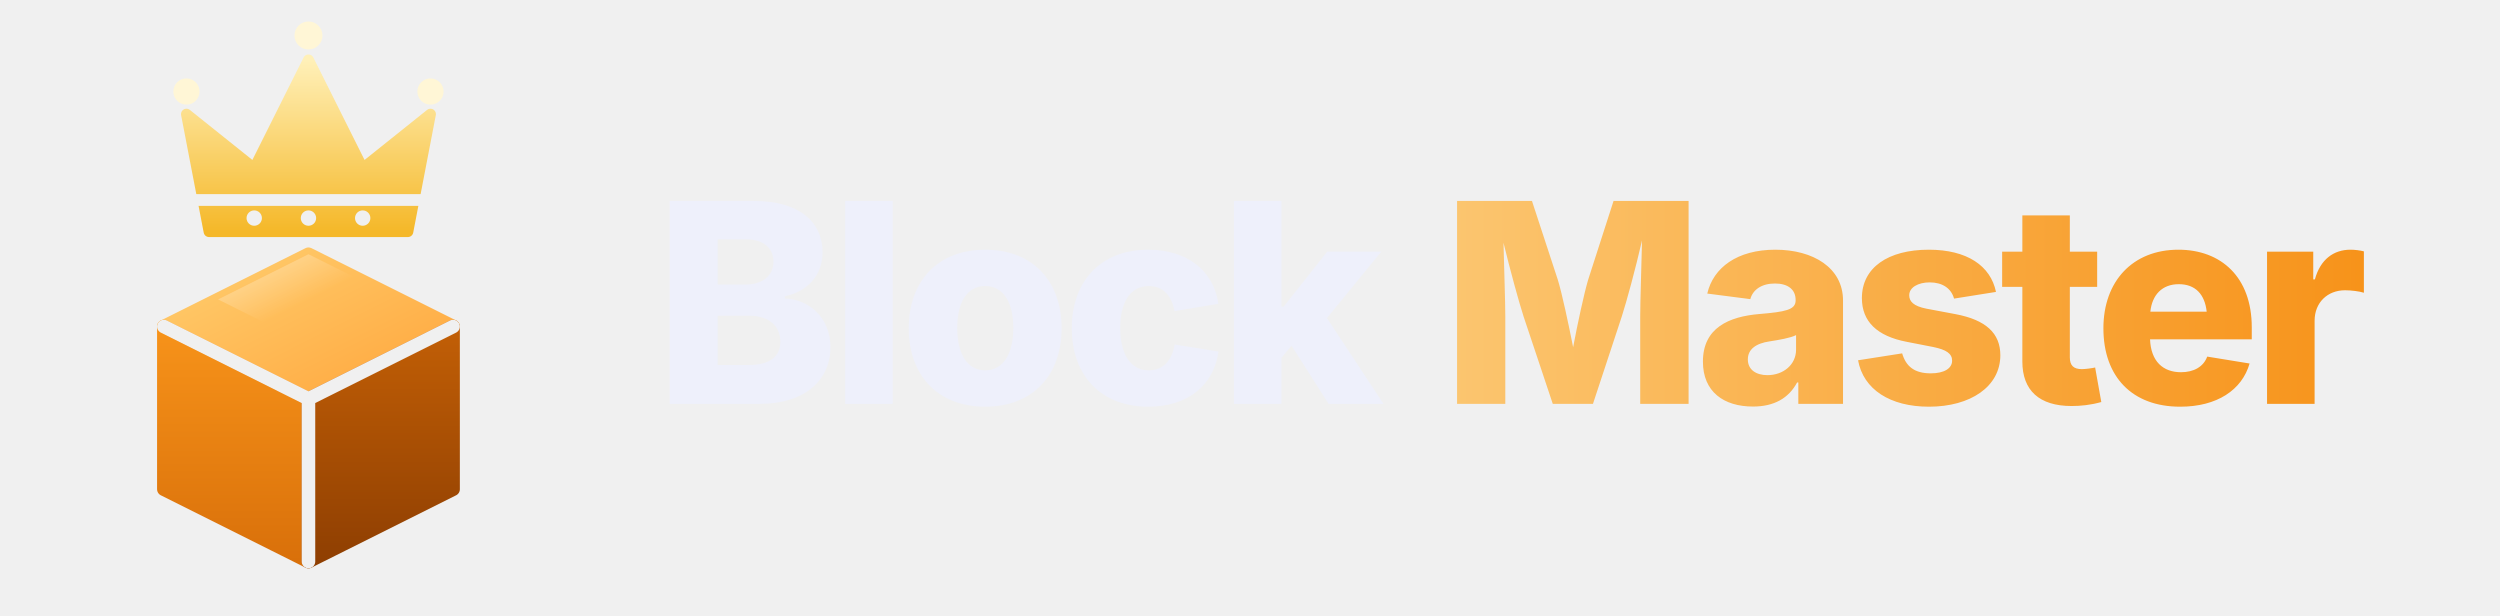
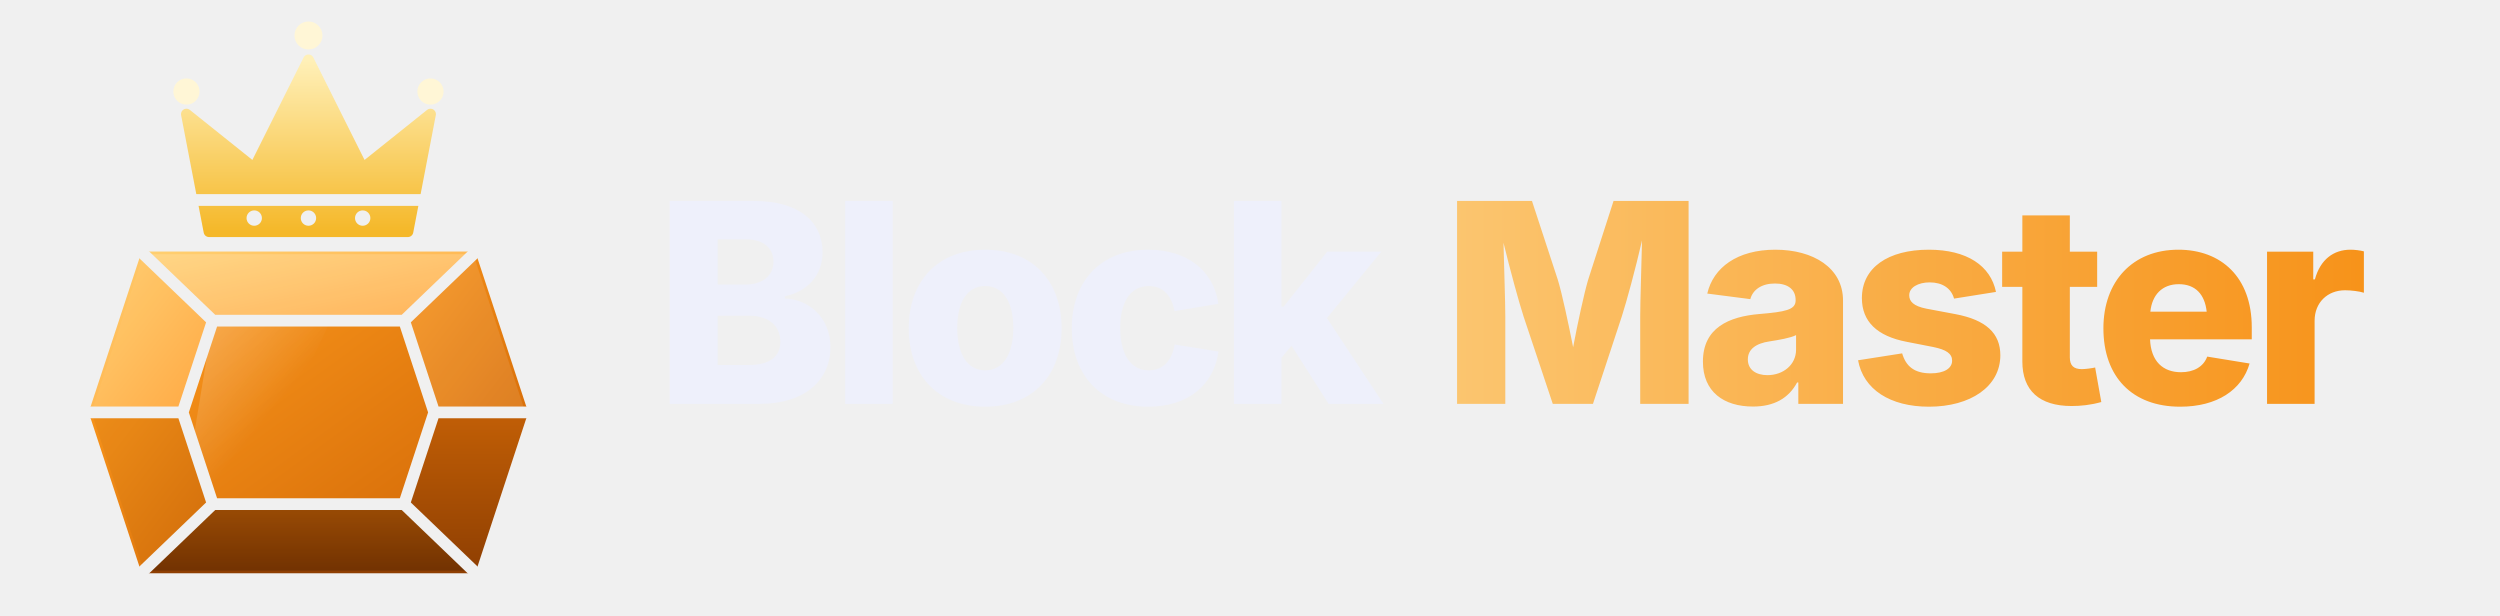
<svg xmlns="http://www.w3.org/2000/svg" viewBox="0 0 520 128" width="520" height="128" role="img" aria-label="Block Master">
  <defs>
    <linearGradient id="wm" x1="0" y1="0" x2="1" y2="0">
      <stop offset="0" stop-color="#fff0b8" />
      <stop offset="1" stop-color="#f7931a" />
    </linearGradient>
  </defs>
  <g transform="translate(4 4) scale(0.94)">
    <defs>
      <linearGradient id="wm-default-top" x1="0" y1="0" x2="1" y2="1">
        <stop offset="0" stop-color="#ffcf70" />
        <stop offset="1" stop-color="#ffa43a" />
      </linearGradient>
-       <linearGradient id="wm-default-left" x1="0" y1="0" x2="0" y2="1">
+       <linearGradient id="wm-default-left" x1="0" y1="0" x2="1" y2="1">
        <stop offset="0" stop-color="#f7931a" />
        <stop offset="1" stop-color="#d9700a" />
      </linearGradient>
      <linearGradient id="wm-default-right" x1="0" y1="0" x2="0" y2="1">
        <stop offset="0" stop-color="#c25f06" />
        <stop offset="1" stop-color="#8f3f02" />
      </linearGradient>
      <linearGradient id="wm-default-crown" x1="0" y1="0" x2="0" y2="1">
        <stop offset="0" stop-color="#fff0b8" />
        <stop offset="1" stop-color="#f5b829" />
      </linearGradient>
+       <linearGradient id="wm-default-table" x1="0" y1="0" x2="1" y2="1">
+         <stop offset="0" stop-color="#f7931a" />
+         <stop offset="1" stop-color="#d9700a" />
+       </linearGradient>
      <linearGradient id="wm-default-sheen" x1="0" y1="0" x2="1" y2="1">
-         <stop offset="0" stop-color="#ffffff" stop-opacity="0.45" />
-         <stop offset="0.5" stop-color="#ffffff" stop-opacity="0" />
+         <stop offset="0" stop-color="#ffffff" stop-opacity="0.5" />
+         <stop offset="0.55" stop-color="#ffffff" stop-opacity="0" />
      </linearGradient>
-       <mask id="wm-default-cube" maskUnits="userSpaceOnUse" x="0" y="0" width="128" height="128">
+       <clipPath id="wm-default-tablec">
+         <path d="M42.84,66.7 L85.16,66.7 L91.84,87 L85.16,107.3 L42.84,107.3 L36.16,87 Z" />
+       </clipPath>
+       <clipPath id="wm-default-gemc">
+         <path d="M27.52,52 L100.48,52 L112,87 L100.48,122 L27.52,122 L16,87 Z" />
+       </clipPath>
+       <mask id="wm-default-gem" maskUnits="userSpaceOnUse" x="0" y="0" width="128" height="128">
        <rect width="128" height="128" fill="white" />
-         <path d="M32,68 L64,84 L96,68 M64,84 L64,120" stroke="black" stroke-width="3" stroke-linecap="round" stroke-linejoin="round" fill="none" />
+         <path d="M27.52,52 L42.84,66.7 M100.48,52 L85.16,66.7 M112,87 L91.84,87 M100.48,122 L85.16,107.3 M27.52,122 L42.84,107.3 M16,87 L36.16,87 M42.84,66.7 L85.16,66.7 L91.84,87 L85.16,107.3 L42.84,107.3 L36.16,87 Z" stroke="black" stroke-width="2.6" stroke-linecap="round" stroke-linejoin="round" fill="none" />
+         <g clip-path="url(#wm-default-tablec)" />
      </mask>
      <mask id="wm-default-crownm" maskUnits="userSpaceOnUse" x="0" y="0" width="128" height="128">
        <rect width="128" height="128" fill="white" />
        <path d="M38,40 L90,40" stroke="black" stroke-width="2.6" />
        <circle cx="52" cy="44" r="1.7" fill="black" />
        <circle cx="64" cy="44" r="1.7" fill="black" />
        <circle cx="76" cy="44" r="1.7" fill="black" />
      </mask>
    </defs>
-     <g mask="url(#wm-default-cube)" stroke-linejoin="round">
-       <path d="M32,68 L64,52 L96,68 L64,84 Z" fill="url(#wm-default-top)" stroke="url(#wm-default-top)" stroke-width="3" />
-       <path d="M32,68 L64,84 L64,120 L32,104 Z" fill="url(#wm-default-left)" stroke="url(#wm-default-left)" stroke-width="3" />
-       <path d="M64,84 L96,68 L96,104 L64,120 Z" fill="url(#wm-default-right)" stroke="url(#wm-default-right)" stroke-width="3" />
-       <path d="M44,62 L64,52 L84,62 L64,72 Z" fill="url(#wm-default-sheen)" />
+     <g mask="url(#wm-default-gem)" stroke-linejoin="round">
+       <path d="M27.52,52 L100.48,52 L85.16,66.7 L42.84,66.7 Z" fill="url(#wm-default-top)" stroke="url(#wm-default-top)" stroke-width="1.2" />
+       <path d="M27.52,52 L100.48,52 L85.16,66.7 L42.84,66.7 Z" fill="#ffffff" opacity="0.16" />
+       <path d="M16,87 L27.52,52 L42.84,66.7 L36.16,87 Z" fill="url(#wm-default-top)" stroke="url(#wm-default-top)" stroke-width="1.2" />
+       <path d="M16,87 L27.52,52 L42.84,66.7 L36.16,87 Z" fill="#ffffff" opacity="0.04" />
+       <path d="M100.48,52 L112,87 L91.84,87 L85.16,66.7 Z" fill="url(#wm-default-left)" stroke="url(#wm-default-left)" stroke-width="1.2" />
+       <path d="M100.48,52 L112,87 L91.84,87 L85.16,66.7 Z" fill="#ffffff" opacity="0.1" />
+       <path d="M27.52,122 L16,87 L36.16,87 L42.84,107.3 Z" fill="url(#wm-default-left)" stroke="url(#wm-default-left)" stroke-width="1.2" />
+       <path d="M27.52,122 L16,87 L36.16,87 L42.84,107.3 Z" fill="#000000" opacity="0.04" />
+       <path d="M112,87 L100.48,122 L85.16,107.3 L91.84,87 Z" fill="url(#wm-default-right)" stroke="url(#wm-default-right)" stroke-width="1.2" />
+       <path d="M100.48,122 L27.52,122 L42.84,107.3 L85.16,107.3 Z" fill="url(#wm-default-right)" stroke="url(#wm-default-right)" stroke-width="1.2" />
+       <path d="M100.48,122 L27.52,122 L42.84,107.3 L85.16,107.3 Z" fill="#000000" opacity="0.2" />
+       <g clip-path="url(#wm-default-gemc)" />
+       <path d="M42.84,66.7 L85.16,66.7 L91.84,87 L85.16,107.3 L42.84,107.3 L36.16,87 Z" fill="url(#wm-default-table)" />
+       <g clip-path="url(#wm-default-tablec)">
+         <path d="M42.84,66.7 L68.84,66.7 L50.16,107.3 L36.16,107.3 Z" fill="url(#wm-default-sheen)" opacity="0.55" />
+       </g>
    </g>
    <g mask="url(#wm-default-crownm)" stroke-linejoin="round">
      <path d="M42,47 L37,21 L52,33 L64,9 L76,33 L91,21 L86,47 Z" fill="url(#wm-default-crown)" stroke="url(#wm-default-crown)" stroke-width="2.4" />
    </g>
    <circle cx="37" cy="16" r="2.9" fill="#fff6d6" />
    <circle cx="64" cy="3.6" r="3.1" fill="#fff6d6" />
    <circle cx="91" cy="16" r="2.9" fill="#fff6d6" />
  </g>
  <text x="136" y="84" font-family="Inter, 'Inter Tight', 'Segoe UI', Roboto, Helvetica, Arial, sans-serif" font-size="58" font-weight="800" letter-spacing="-2" fill="#eef0fb">Block<tspan dx="12" fill="url(#wm)">Master</tspan>
  </text>
</svg>
